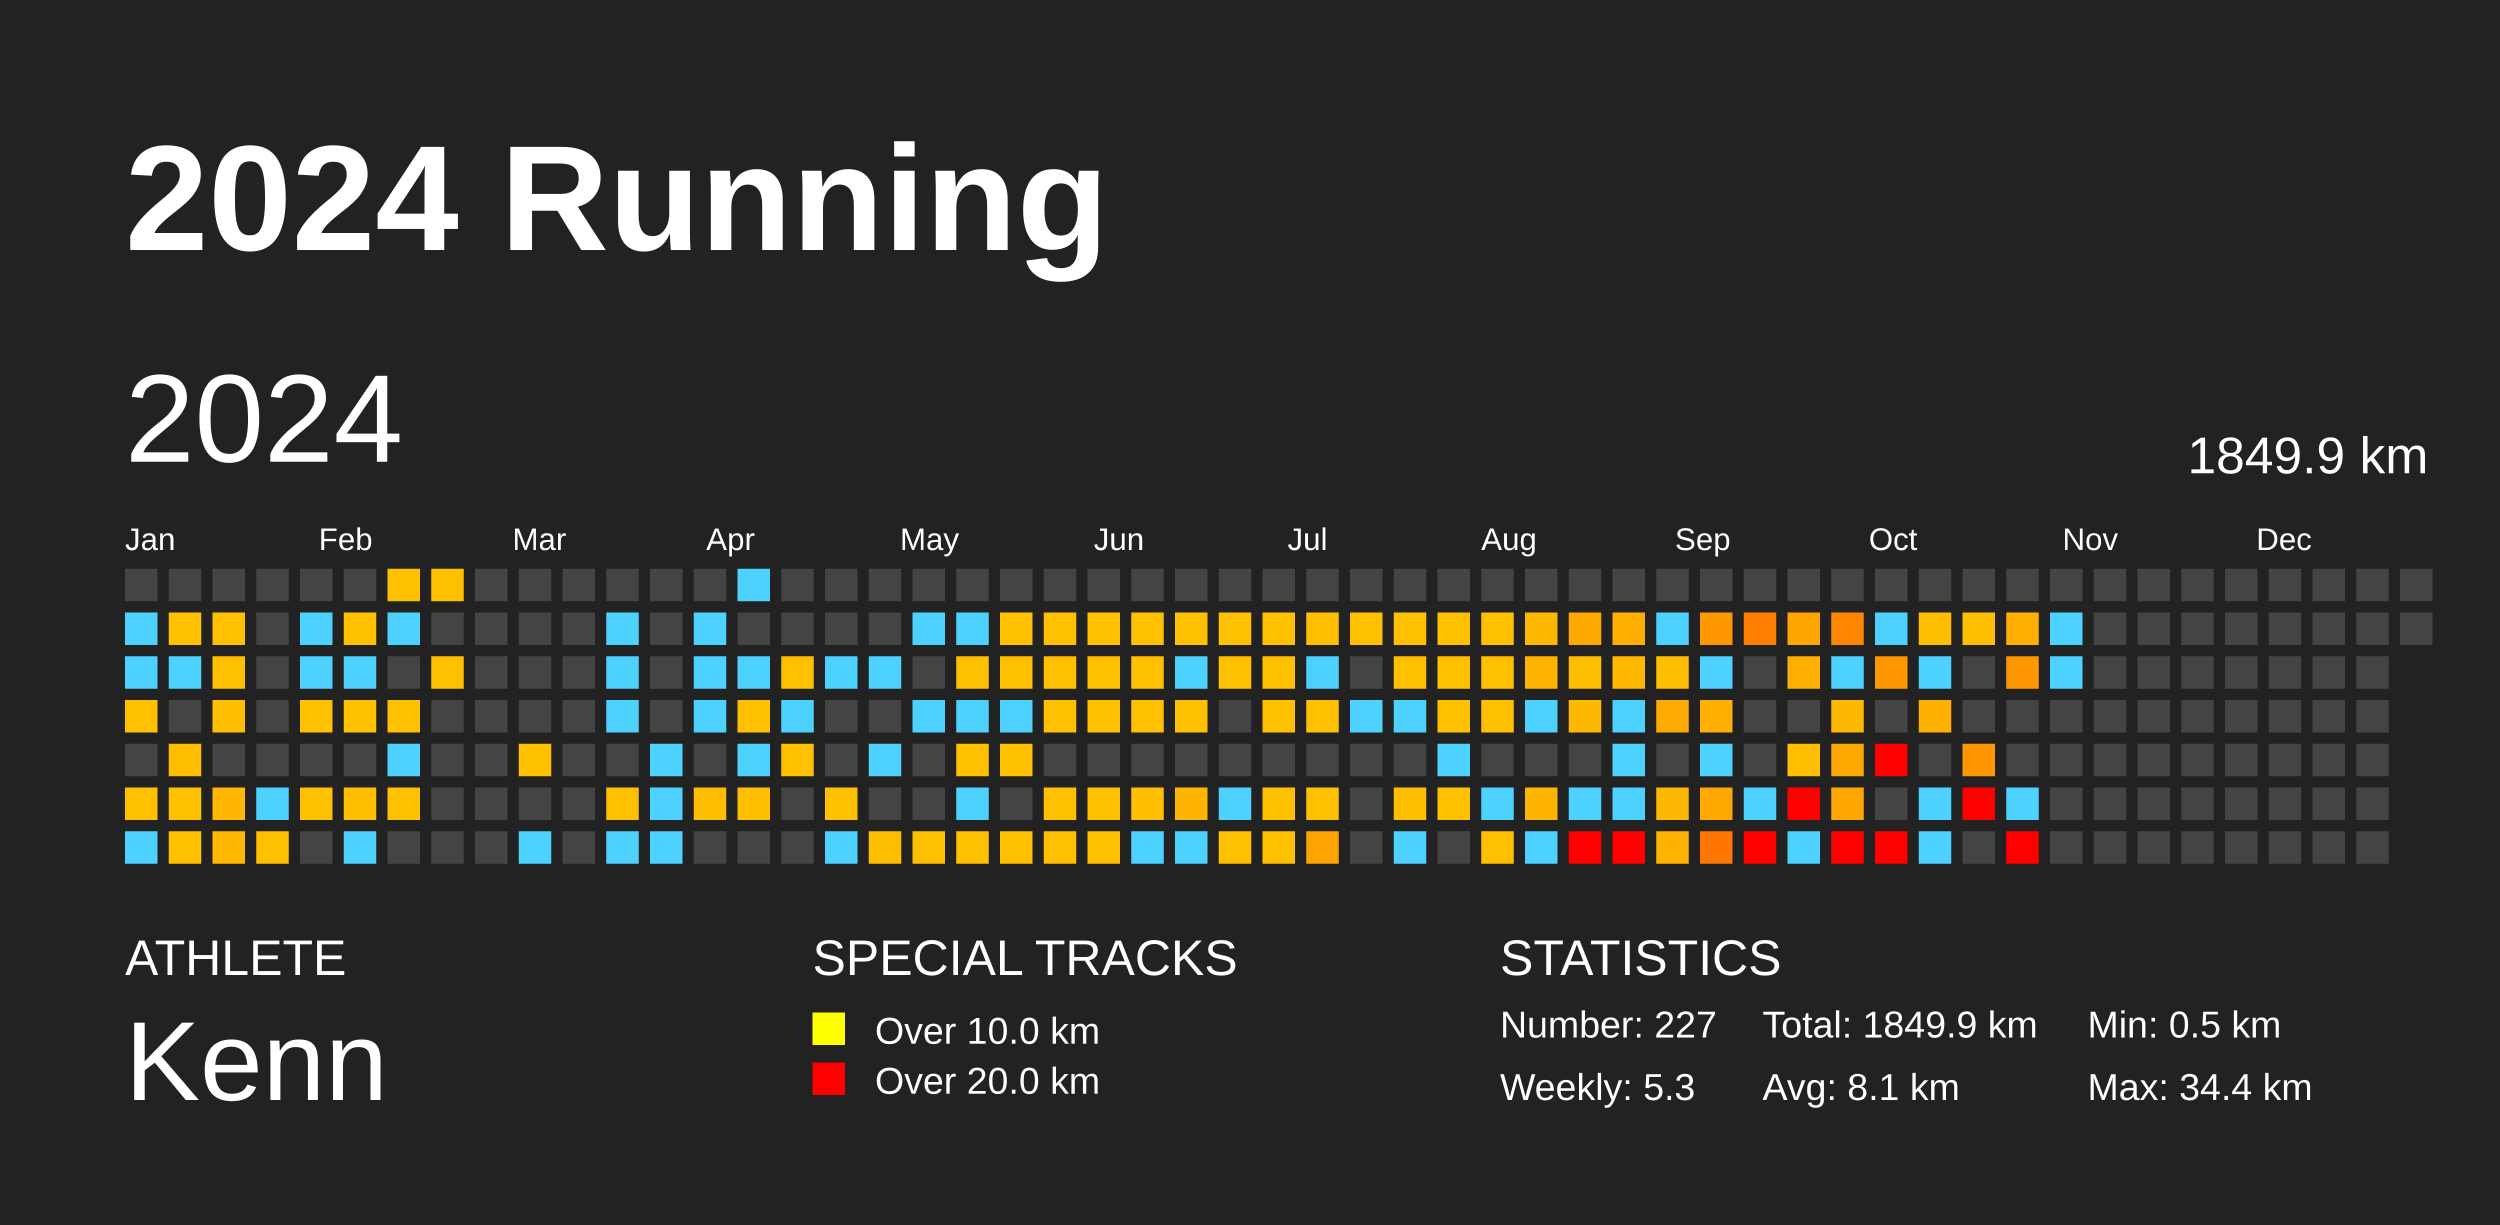
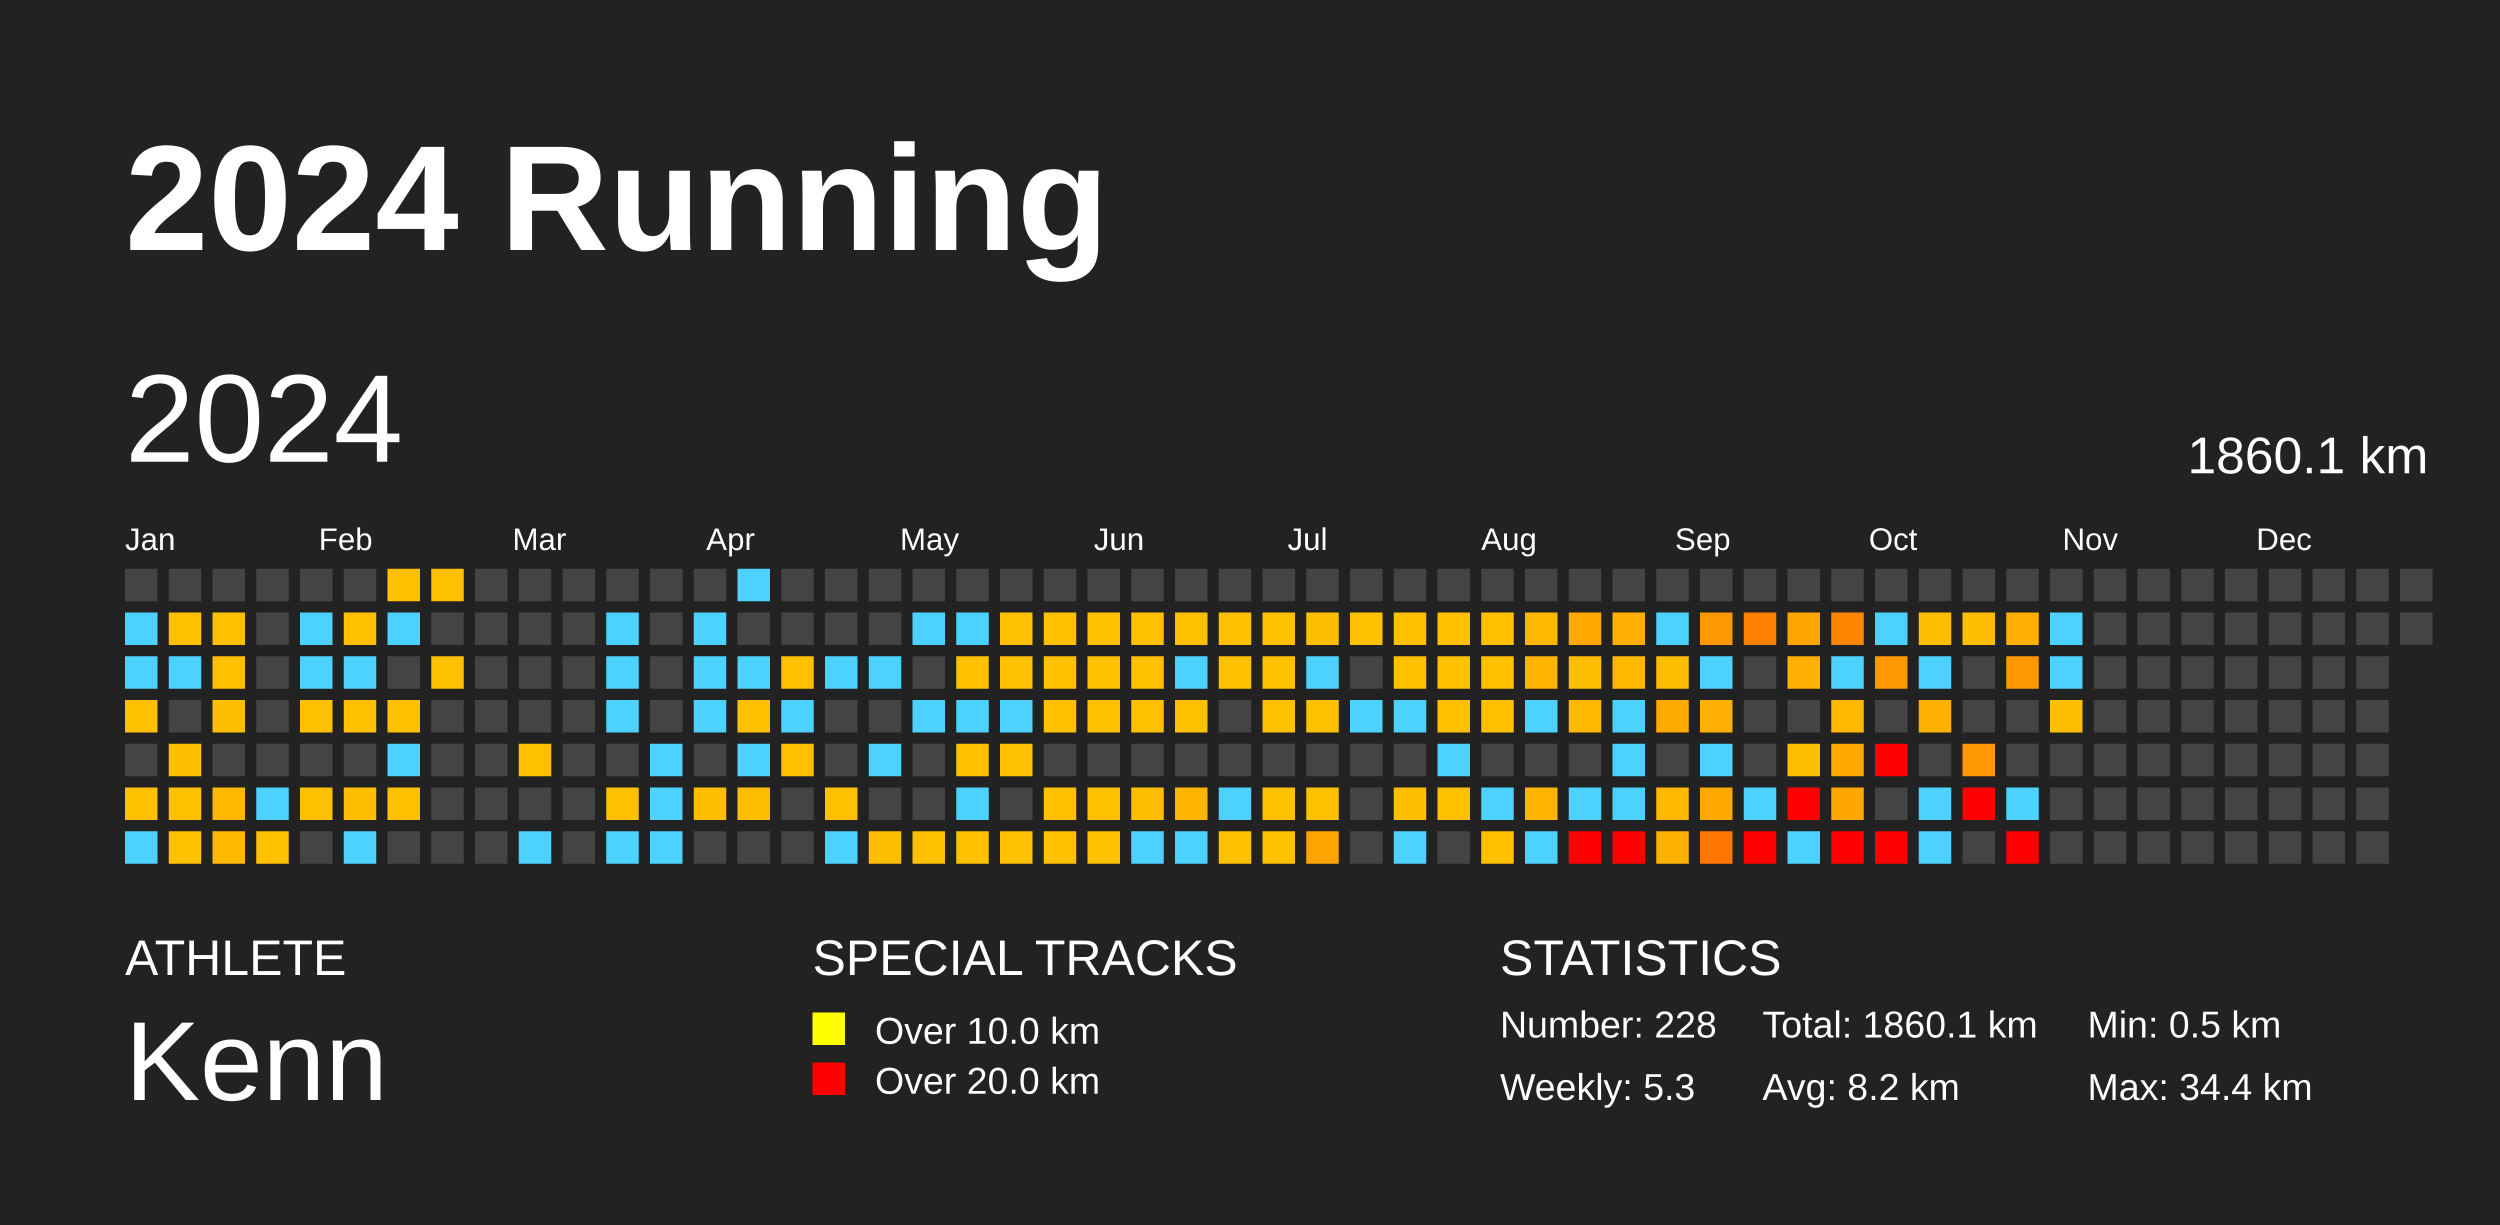
<svg xmlns="http://www.w3.org/2000/svg" baseProfile="full" height="98mm" version="1.1" viewBox="0,0,200,98" width="200mm">
  <defs />
  <rect fill="#222222" height="98" width="200" x="0" y="0" />
  <text fill="#FFFFFF" style="font-size:12px; font-family:Arial; font-weight:bold;" x="10" y="20">2024 Running</text>
  <text fill="#FFFFFF" style="font-size:4px; font-family:Arial" x="10" y="78">ATHLETE</text>
  <text fill="#FFFFFF" style="font-size:9px; font-family:Arial" x="10" y="88">Kenn</text>
  <text fill="#FFFFFF" style="font-size:4px; font-family:Arial" x="65" y="78">SPECIAL TRACKS</text>
  <rect fill="yellow" height="2.6" width="2.6" x="65" y="81" />
  <text fill="#FFFFFF" style="font-size:3px; font-family:Arial" x="70" y="83.5">Over 10.0 km</text>
  <rect fill="red" height="2.6" width="2.6" x="65" y="85" />
  <text fill="#FFFFFF" style="font-size:3px; font-family:Arial" x="70" y="87.5">Over 20.0 km</text>
  <text fill="#FFFFFF" style="font-size:4px; font-family:Arial" x="120" y="78">STATISTICS</text>
-   <text fill="#FFFFFF" style="font-size:3px; font-family:Arial" x="120" y="83">Number: 227</text>
+   <text fill="#FFFFFF" style="font-size:3px; font-family:Arial" x="120" y="83">Number: 228</text>
  <text fill="#FFFFFF" style="font-size:3px; font-family:Arial" x="120" y="88">Weekly: 5.3</text>
-   <text fill="#FFFFFF" style="font-size:3px; font-family:Arial" x="141" y="83">Total: 1849.9 km</text>
-   <text fill="#FFFFFF" style="font-size:3px; font-family:Arial" x="141" y="88">Avg: 8.1 km</text>
+   <text fill="#FFFFFF" style="font-size:3px; font-family:Arial" x="141" y="83">Total: 1860.1 km</text>
+   <text fill="#FFFFFF" style="font-size:3px; font-family:Arial" x="141" y="88">Avg: 8.2 km</text>
  <text fill="#FFFFFF" style="font-size:3px; font-family:Arial" x="167" y="83">Min: 0.5 km</text>
  <text fill="#FFFFFF" style="font-size:3px; font-family:Arial" x="167" y="88">Max: 34.4 km</text>
  <text dominant-baseline="hanging" fill="#FFFFFF" style="font-size:10.0px; font-family:Arial;" x="10" y="30">2024</text>
-   <text dominant-baseline="hanging" fill="#FFFFFF" style="font-size:4.125px; font-family:Arial;" x="175" y="35">1849.9 km</text>
+   <text dominant-baseline="hanging" fill="#FFFFFF" style="font-size:4.125px; font-family:Arial;" x="175" y="35">1860.1 km</text>
  <text fill="#FFFFFF" style="font-size:2.5px; font-family:Arial" x="10.0" y="44">Jan</text>
  <text fill="#FFFFFF" style="font-size:2.5px; font-family:Arial" x="25.5" y="44">Feb</text>
  <text fill="#FFFFFF" style="font-size:2.5px; font-family:Arial" x="41.0" y="44">Mar</text>
  <text fill="#FFFFFF" style="font-size:2.5px; font-family:Arial" x="56.5" y="44">Apr</text>
  <text fill="#FFFFFF" style="font-size:2.5px; font-family:Arial" x="72.0" y="44">May</text>
  <text fill="#FFFFFF" style="font-size:2.5px; font-family:Arial" x="87.5" y="44">Jun</text>
  <text fill="#FFFFFF" style="font-size:2.5px; font-family:Arial" x="103.0" y="44">Jul</text>
  <text fill="#FFFFFF" style="font-size:2.5px; font-family:Arial" x="118.5" y="44">Aug</text>
  <text fill="#FFFFFF" style="font-size:2.5px; font-family:Arial" x="134.0" y="44">Sep</text>
  <text fill="#FFFFFF" style="font-size:2.5px; font-family:Arial" x="149.5" y="44">Oct</text>
  <text fill="#FFFFFF" style="font-size:2.5px; font-family:Arial" x="165.0" y="44">Nov</text>
  <text fill="#FFFFFF" style="font-size:2.5px; font-family:Arial" x="180.5" y="44">Dec</text>
  <rect fill="#444444" height="2.6" width="2.6" x="10.0" y="45.5" />
  <rect fill="#4dd2ff" height="2.6" width="2.6" x="10.0" y="49.0" />
  <rect fill="#4dd2ff" height="2.6" width="2.6" x="10.0" y="52.5" />
  <rect fill="#ffc000" height="2.6" width="2.6" x="10.0" y="56.0" />
  <rect fill="#444444" height="2.6" width="2.6" x="10.0" y="59.5" />
  <rect fill="#ffc000" height="2.6" width="2.6" x="10.0" y="63.0" />
  <rect fill="#4dd2ff" height="2.6" width="2.6" x="10.0" y="66.5" />
  <rect fill="#444444" height="2.6" width="2.6" x="13.5" y="45.5" />
  <rect fill="#ffc000" height="2.6" width="2.6" x="13.5" y="49.0" />
  <rect fill="#4dd2ff" height="2.6" width="2.6" x="13.5" y="52.5" />
  <rect fill="#444444" height="2.6" width="2.6" x="13.5" y="56.0" />
  <rect fill="#ffbf00" height="2.6" width="2.6" x="13.5" y="59.5" />
  <rect fill="#ffc000" height="2.6" width="2.6" x="13.5" y="63.0" />
  <rect fill="#ffc000" height="2.6" width="2.6" x="13.5" y="66.5" />
  <rect fill="#444444" height="2.6" width="2.6" x="17.0" y="45.5" />
  <rect fill="#ffc000" height="2.6" width="2.6" x="17.0" y="49.0" />
  <rect fill="#ffc000" height="2.6" width="2.6" x="17.0" y="52.5" />
  <rect fill="#ffbf00" height="2.6" width="2.6" x="17.0" y="56.0" />
  <rect fill="#444444" height="2.6" width="2.6" x="17.0" y="59.5" />
  <rect fill="#ffb700" height="2.6" width="2.6" x="17.0" y="63.0" />
  <rect fill="#ffb800" height="2.6" width="2.6" x="17.0" y="66.5" />
  <rect fill="#444444" height="2.6" width="2.6" x="20.5" y="45.5" />
  <rect fill="#444444" height="2.6" width="2.6" x="20.5" y="49.0" />
  <rect fill="#444444" height="2.6" width="2.6" x="20.5" y="52.5" />
  <rect fill="#444444" height="2.6" width="2.6" x="20.5" y="56.0" />
  <rect fill="#444444" height="2.6" width="2.6" x="20.5" y="59.5" />
  <rect fill="#4dd2ff" height="2.6" width="2.6" x="20.5" y="63.0" />
  <rect fill="#ffc000" height="2.6" width="2.6" x="20.5" y="66.5" />
  <rect fill="#444444" height="2.6" width="2.6" x="24.0" y="45.5" />
  <rect fill="#4dd2ff" height="2.6" width="2.6" x="24.0" y="49.0" />
  <rect fill="#4dd2ff" height="2.6" width="2.6" x="24.0" y="52.5" />
  <rect fill="#ffc000" height="2.6" width="2.6" x="24.0" y="56.0" />
  <rect fill="#444444" height="2.6" width="2.6" x="24.0" y="59.5" />
  <rect fill="#ffc000" height="2.6" width="2.6" x="24.0" y="63.0" />
  <rect fill="#444444" height="2.6" width="2.6" x="24.0" y="66.5" />
  <rect fill="#444444" height="2.6" width="2.6" x="27.5" y="45.5" />
  <rect fill="#ffc000" height="2.6" width="2.6" x="27.5" y="49.0" />
  <rect fill="#4dd2ff" height="2.6" width="2.6" x="27.5" y="52.5" />
  <rect fill="#ffc000" height="2.6" width="2.6" x="27.5" y="56.0" />
  <rect fill="#444444" height="2.6" width="2.6" x="27.5" y="59.5" />
  <rect fill="#ffbf00" height="2.6" width="2.6" x="27.5" y="63.0" />
  <rect fill="#4dd2ff" height="2.6" width="2.6" x="27.5" y="66.5" />
  <rect fill="#ffc000" height="2.6" width="2.6" x="31.0" y="45.5" />
  <rect fill="#4dd2ff" height="2.6" width="2.6" x="31.0" y="49.0" />
  <rect fill="#444444" height="2.6" width="2.6" x="31.0" y="52.5" />
  <rect fill="#ffc000" height="2.6" width="2.6" x="31.0" y="56.0" />
  <rect fill="#4dd2ff" height="2.6" width="2.6" x="31.0" y="59.5" />
  <rect fill="#ffc000" height="2.6" width="2.6" x="31.0" y="63.0" />
  <rect fill="#444444" height="2.6" width="2.6" x="31.0" y="66.5" />
  <rect fill="#ffc000" height="2.6" width="2.6" x="34.5" y="45.5" />
  <rect fill="#444444" height="2.6" width="2.6" x="34.5" y="49.0" />
  <rect fill="#ffc000" height="2.6" width="2.6" x="34.5" y="52.5" />
  <rect fill="#444444" height="2.6" width="2.6" x="34.5" y="56.0" />
  <rect fill="#444444" height="2.6" width="2.6" x="34.5" y="59.5" />
  <rect fill="#444444" height="2.6" width="2.6" x="34.5" y="63.0" />
  <rect fill="#444444" height="2.6" width="2.6" x="34.5" y="66.5" />
  <rect fill="#444444" height="2.6" width="2.6" x="38.0" y="45.5" />
  <rect fill="#444444" height="2.6" width="2.6" x="38.0" y="49.0" />
  <rect fill="#444444" height="2.6" width="2.6" x="38.0" y="52.5" />
  <rect fill="#444444" height="2.6" width="2.6" x="38.0" y="56.0" />
  <rect fill="#444444" height="2.6" width="2.6" x="38.0" y="59.5" />
  <rect fill="#444444" height="2.6" width="2.6" x="38.0" y="63.0" />
  <rect fill="#444444" height="2.6" width="2.6" x="38.0" y="66.5" />
  <rect fill="#444444" height="2.6" width="2.6" x="41.5" y="45.5" />
  <rect fill="#444444" height="2.6" width="2.6" x="41.5" y="49.0" />
  <rect fill="#444444" height="2.6" width="2.6" x="41.5" y="52.5" />
  <rect fill="#444444" height="2.6" width="2.6" x="41.5" y="56.0" />
  <rect fill="#ffc000" height="2.6" width="2.6" x="41.5" y="59.5" />
  <rect fill="#444444" height="2.6" width="2.6" x="41.5" y="63.0" />
  <rect fill="#4dd2ff" height="2.6" width="2.6" x="41.5" y="66.5" />
  <rect fill="#444444" height="2.6" width="2.6" x="45.0" y="45.5" />
  <rect fill="#444444" height="2.6" width="2.6" x="45.0" y="49.0" />
  <rect fill="#444444" height="2.6" width="2.6" x="45.0" y="52.5" />
  <rect fill="#444444" height="2.6" width="2.6" x="45.0" y="56.0" />
  <rect fill="#444444" height="2.6" width="2.6" x="45.0" y="59.5" />
  <rect fill="#444444" height="2.6" width="2.6" x="45.0" y="63.0" />
  <rect fill="#444444" height="2.6" width="2.6" x="45.0" y="66.5" />
  <rect fill="#444444" height="2.6" width="2.6" x="48.5" y="45.5" />
  <rect fill="#4dd2ff" height="2.6" width="2.6" x="48.5" y="49.0" />
  <rect fill="#4dd2ff" height="2.6" width="2.6" x="48.5" y="52.5" />
  <rect fill="#4dd2ff" height="2.6" width="2.6" x="48.5" y="56.0" />
  <rect fill="#444444" height="2.6" width="2.6" x="48.5" y="59.5" />
  <rect fill="#ffc000" height="2.6" width="2.6" x="48.5" y="63.0" />
  <rect fill="#4dd2ff" height="2.6" width="2.6" x="48.5" y="66.5" />
  <rect fill="#444444" height="2.6" width="2.6" x="52.0" y="45.5" />
  <rect fill="#444444" height="2.6" width="2.6" x="52.0" y="49.0" />
  <rect fill="#444444" height="2.6" width="2.6" x="52.0" y="52.5" />
  <rect fill="#444444" height="2.6" width="2.6" x="52.0" y="56.0" />
  <rect fill="#4dd2ff" height="2.6" width="2.6" x="52.0" y="59.5" />
  <rect fill="#4dd2ff" height="2.6" width="2.6" x="52.0" y="63.0" />
  <rect fill="#4dd2ff" height="2.6" width="2.6" x="52.0" y="66.5" />
  <rect fill="#444444" height="2.6" width="2.6" x="55.5" y="45.5" />
  <rect fill="#4dd2ff" height="2.6" width="2.6" x="55.5" y="49.0" />
  <rect fill="#4dd2ff" height="2.6" width="2.6" x="55.5" y="52.5" />
  <rect fill="#4dd2ff" height="2.6" width="2.6" x="55.5" y="56.0" />
  <rect fill="#444444" height="2.6" width="2.6" x="55.5" y="59.5" />
  <rect fill="#ffbd00" height="2.6" width="2.6" x="55.5" y="63.0" />
  <rect fill="#444444" height="2.6" width="2.6" x="55.5" y="66.5" />
  <rect fill="#4dd2ff" height="2.6" width="2.6" x="59.0" y="45.5" />
  <rect fill="#444444" height="2.6" width="2.6" x="59.0" y="49.0" />
  <rect fill="#4dd2ff" height="2.6" width="2.6" x="59.0" y="52.5" />
  <rect fill="#ffc000" height="2.6" width="2.6" x="59.0" y="56.0" />
  <rect fill="#4dd2ff" height="2.6" width="2.6" x="59.0" y="59.5" />
  <rect fill="#ffbe00" height="2.6" width="2.6" x="59.0" y="63.0" />
  <rect fill="#444444" height="2.6" width="2.6" x="59.0" y="66.5" />
  <rect fill="#444444" height="2.6" width="2.6" x="62.5" y="45.5" />
  <rect fill="#444444" height="2.6" width="2.6" x="62.5" y="49.0" />
  <rect fill="#ffc000" height="2.6" width="2.6" x="62.5" y="52.5" />
  <rect fill="#4dd2ff" height="2.6" width="2.6" x="62.5" y="56.0" />
  <rect fill="#ffc000" height="2.6" width="2.6" x="62.5" y="59.5" />
  <rect fill="#444444" height="2.6" width="2.6" x="62.5" y="63.0" />
  <rect fill="#444444" height="2.6" width="2.6" x="62.5" y="66.5" />
  <rect fill="#444444" height="2.6" width="2.6" x="66.0" y="45.5" />
  <rect fill="#444444" height="2.6" width="2.6" x="66.0" y="49.0" />
  <rect fill="#4dd2ff" height="2.6" width="2.6" x="66.0" y="52.5" />
  <rect fill="#444444" height="2.6" width="2.6" x="66.0" y="56.0" />
  <rect fill="#444444" height="2.6" width="2.6" x="66.0" y="59.5" />
  <rect fill="#ffc000" height="2.6" width="2.6" x="66.0" y="63.0" />
  <rect fill="#4dd2ff" height="2.6" width="2.6" x="66.0" y="66.5" />
  <rect fill="#444444" height="2.6" width="2.6" x="69.5" y="45.5" />
  <rect fill="#444444" height="2.6" width="2.6" x="69.5" y="49.0" />
  <rect fill="#4dd2ff" height="2.6" width="2.6" x="69.5" y="52.5" />
  <rect fill="#444444" height="2.6" width="2.6" x="69.5" y="56.0" />
  <rect fill="#4dd2ff" height="2.6" width="2.6" x="69.5" y="59.5" />
  <rect fill="#444444" height="2.6" width="2.6" x="69.5" y="63.0" />
  <rect fill="#ffbf00" height="2.6" width="2.6" x="69.5" y="66.5" />
  <rect fill="#444444" height="2.6" width="2.6" x="73.0" y="45.5" />
  <rect fill="#4dd2ff" height="2.6" width="2.6" x="73.0" y="49.0" />
  <rect fill="#444444" height="2.6" width="2.6" x="73.0" y="52.5" />
  <rect fill="#4dd2ff" height="2.6" width="2.6" x="73.0" y="56.0" />
  <rect fill="#444444" height="2.6" width="2.6" x="73.0" y="59.5" />
  <rect fill="#444444" height="2.6" width="2.6" x="73.0" y="63.0" />
  <rect fill="#ffc000" height="2.6" width="2.6" x="73.0" y="66.5" />
  <rect fill="#444444" height="2.6" width="2.6" x="76.5" y="45.5" />
  <rect fill="#4dd2ff" height="2.6" width="2.6" x="76.5" y="49.0" />
  <rect fill="#ffc000" height="2.6" width="2.6" x="76.5" y="52.5" />
  <rect fill="#4dd2ff" height="2.6" width="2.6" x="76.5" y="56.0" />
  <rect fill="#ffc000" height="2.6" width="2.6" x="76.5" y="59.5" />
  <rect fill="#4dd2ff" height="2.6" width="2.6" x="76.5" y="63.0" />
  <rect fill="#ffc000" height="2.6" width="2.6" x="76.5" y="66.5" />
  <rect fill="#444444" height="2.6" width="2.6" x="80.0" y="45.5" />
  <rect fill="#ffc000" height="2.6" width="2.6" x="80.0" y="49.0" />
  <rect fill="#ffc000" height="2.6" width="2.6" x="80.0" y="52.5" />
  <rect fill="#4dd2ff" height="2.6" width="2.6" x="80.0" y="56.0" />
  <rect fill="#ffc000" height="2.6" width="2.6" x="80.0" y="59.5" />
  <rect fill="#444444" height="2.6" width="2.6" x="80.0" y="63.0" />
  <rect fill="#ffc000" height="2.6" width="2.6" x="80.0" y="66.5" />
  <rect fill="#444444" height="2.6" width="2.6" x="83.5" y="45.5" />
  <rect fill="#ffc000" height="2.6" width="2.6" x="83.5" y="49.0" />
  <rect fill="#ffc000" height="2.6" width="2.6" x="83.5" y="52.5" />
  <rect fill="#ffc000" height="2.6" width="2.6" x="83.5" y="56.0" />
  <rect fill="#444444" height="2.6" width="2.6" x="83.5" y="59.5" />
  <rect fill="#ffc000" height="2.6" width="2.6" x="83.5" y="63.0" />
  <rect fill="#ffc000" height="2.6" width="2.6" x="83.5" y="66.5" />
  <rect fill="#444444" height="2.6" width="2.6" x="87.0" y="45.5" />
  <rect fill="#ffc000" height="2.6" width="2.6" x="87.0" y="49.0" />
  <rect fill="#ffc000" height="2.6" width="2.6" x="87.0" y="52.5" />
  <rect fill="#ffc000" height="2.6" width="2.6" x="87.0" y="56.0" />
  <rect fill="#444444" height="2.6" width="2.6" x="87.0" y="59.5" />
  <rect fill="#ffc000" height="2.6" width="2.6" x="87.0" y="63.0" />
  <rect fill="#ffc000" height="2.6" width="2.6" x="87.0" y="66.5" />
  <rect fill="#444444" height="2.6" width="2.6" x="90.5" y="45.5" />
  <rect fill="#ffc000" height="2.6" width="2.6" x="90.5" y="49.0" />
  <rect fill="#ffc000" height="2.6" width="2.6" x="90.5" y="52.5" />
  <rect fill="#ffc000" height="2.6" width="2.6" x="90.5" y="56.0" />
  <rect fill="#444444" height="2.6" width="2.6" x="90.5" y="59.5" />
  <rect fill="#ffbf00" height="2.6" width="2.6" x="90.5" y="63.0" />
  <rect fill="#4dd2ff" height="2.6" width="2.6" x="90.5" y="66.5" />
  <rect fill="#444444" height="2.6" width="2.6" x="94.0" y="45.5" />
  <rect fill="#ffc000" height="2.6" width="2.6" x="94.0" y="49.0" />
  <rect fill="#4dd2ff" height="2.6" width="2.6" x="94.0" y="52.5" />
  <rect fill="#ffc000" height="2.6" width="2.6" x="94.0" y="56.0" />
  <rect fill="#444444" height="2.6" width="2.6" x="94.0" y="59.5" />
  <rect fill="#ffb500" height="2.6" width="2.6" x="94.0" y="63.0" />
  <rect fill="#4dd2ff" height="2.6" width="2.6" x="94.0" y="66.5" />
  <rect fill="#444444" height="2.6" width="2.6" x="97.5" y="45.5" />
  <rect fill="#ffc000" height="2.6" width="2.6" x="97.5" y="49.0" />
  <rect fill="#ffc000" height="2.6" width="2.6" x="97.5" y="52.5" />
  <rect fill="#444444" height="2.6" width="2.6" x="97.5" y="56.0" />
  <rect fill="#444444" height="2.6" width="2.6" x="97.5" y="59.5" />
  <rect fill="#4dd2ff" height="2.6" width="2.6" x="97.5" y="63.0" />
  <rect fill="#ffc000" height="2.6" width="2.6" x="97.5" y="66.5" />
  <rect fill="#444444" height="2.6" width="2.6" x="101.0" y="45.5" />
  <rect fill="#ffc000" height="2.6" width="2.6" x="101.0" y="49.0" />
  <rect fill="#ffc000" height="2.6" width="2.6" x="101.0" y="52.5" />
  <rect fill="#ffc000" height="2.6" width="2.6" x="101.0" y="56.0" />
  <rect fill="#444444" height="2.6" width="2.6" x="101.0" y="59.5" />
  <rect fill="#ffc000" height="2.6" width="2.6" x="101.0" y="63.0" />
  <rect fill="#ffc000" height="2.6" width="2.6" x="101.0" y="66.5" />
  <rect fill="#444444" height="2.6" width="2.6" x="104.5" y="45.5" />
  <rect fill="#ffbf00" height="2.6" width="2.6" x="104.5" y="49.0" />
  <rect fill="#4dd2ff" height="2.6" width="2.6" x="104.5" y="52.5" />
  <rect fill="#ffc000" height="2.6" width="2.6" x="104.5" y="56.0" />
  <rect fill="#444444" height="2.6" width="2.6" x="104.5" y="59.5" />
  <rect fill="#ffc000" height="2.6" width="2.6" x="104.5" y="63.0" />
  <rect fill="#ffa300" height="2.6" width="2.6" x="104.5" y="66.5" />
  <rect fill="#444444" height="2.6" width="2.6" x="108.0" y="45.5" />
  <rect fill="#ffc000" height="2.6" width="2.6" x="108.0" y="49.0" />
  <rect fill="#444444" height="2.6" width="2.6" x="108.0" y="52.5" />
  <rect fill="#4dd2ff" height="2.6" width="2.6" x="108.0" y="56.0" />
  <rect fill="#444444" height="2.6" width="2.6" x="108.0" y="59.5" />
  <rect fill="#444444" height="2.6" width="2.6" x="108.0" y="63.0" />
  <rect fill="#444444" height="2.6" width="2.6" x="108.0" y="66.5" />
  <rect fill="#444444" height="2.6" width="2.6" x="111.5" y="45.5" />
  <rect fill="#ffc000" height="2.6" width="2.6" x="111.5" y="49.0" />
  <rect fill="#ffc000" height="2.6" width="2.6" x="111.5" y="52.5" />
  <rect fill="#4dd2ff" height="2.6" width="2.6" x="111.5" y="56.0" />
  <rect fill="#444444" height="2.6" width="2.6" x="111.5" y="59.5" />
  <rect fill="#ffbf00" height="2.6" width="2.6" x="111.5" y="63.0" />
  <rect fill="#4dd2ff" height="2.6" width="2.6" x="111.5" y="66.5" />
  <rect fill="#444444" height="2.6" width="2.6" x="115.0" y="45.5" />
  <rect fill="#ffc000" height="2.6" width="2.6" x="115.0" y="49.0" />
  <rect fill="#ffc000" height="2.6" width="2.6" x="115.0" y="52.5" />
  <rect fill="#ffc000" height="2.6" width="2.6" x="115.0" y="56.0" />
  <rect fill="#4dd2ff" height="2.6" width="2.6" x="115.0" y="59.5" />
  <rect fill="#ffc000" height="2.6" width="2.6" x="115.0" y="63.0" />
  <rect fill="#444444" height="2.6" width="2.6" x="115.0" y="66.5" />
  <rect fill="#444444" height="2.6" width="2.6" x="118.5" y="45.5" />
  <rect fill="#ffc000" height="2.6" width="2.6" x="118.5" y="49.0" />
  <rect fill="#ffc000" height="2.6" width="2.6" x="118.5" y="52.5" />
  <rect fill="#ffc000" height="2.6" width="2.6" x="118.5" y="56.0" />
  <rect fill="#444444" height="2.6" width="2.6" x="118.5" y="59.5" />
  <rect fill="#4dd2ff" height="2.6" width="2.6" x="118.5" y="63.0" />
  <rect fill="#ffc000" height="2.6" width="2.6" x="118.5" y="66.5" />
  <rect fill="#444444" height="2.6" width="2.6" x="122.0" y="45.5" />
  <rect fill="#ffb800" height="2.6" width="2.6" x="122.0" y="49.0" />
  <rect fill="#ffb400" height="2.6" width="2.6" x="122.0" y="52.5" />
  <rect fill="#4dd2ff" height="2.6" width="2.6" x="122.0" y="56.0" />
  <rect fill="#444444" height="2.6" width="2.6" x="122.0" y="59.5" />
  <rect fill="#ffb500" height="2.6" width="2.6" x="122.0" y="63.0" />
  <rect fill="#4dd2ff" height="2.6" width="2.6" x="122.0" y="66.5" />
  <rect fill="#444444" height="2.6" width="2.6" x="125.5" y="45.5" />
  <rect fill="#ffa800" height="2.6" width="2.6" x="125.5" y="49.0" />
  <rect fill="#ffbd00" height="2.6" width="2.6" x="125.5" y="52.5" />
  <rect fill="#ffb800" height="2.6" width="2.6" x="125.5" y="56.0" />
  <rect fill="#444444" height="2.6" width="2.6" x="125.5" y="59.5" />
  <rect fill="#4dd2ff" height="2.6" width="2.6" x="125.5" y="63.0" />
  <rect fill="red" height="2.6" width="2.6" x="125.5" y="66.5" />
  <rect fill="#444444" height="2.6" width="2.6" x="129.0" y="45.5" />
  <rect fill="#ffaf00" height="2.6" width="2.6" x="129.0" y="49.0" />
  <rect fill="#ffb800" height="2.6" width="2.6" x="129.0" y="52.5" />
  <rect fill="#4dd2ff" height="2.6" width="2.6" x="129.0" y="56.0" />
  <rect fill="#4dd2ff" height="2.6" width="2.6" x="129.0" y="59.5" />
  <rect fill="#4dd2ff" height="2.6" width="2.6" x="129.0" y="63.0" />
  <rect fill="red" height="2.6" width="2.6" x="129.0" y="66.5" />
  <rect fill="#444444" height="2.6" width="2.6" x="132.5" y="45.5" />
  <rect fill="#4dd2ff" height="2.6" width="2.6" x="132.5" y="49.0" />
  <rect fill="#ffbf00" height="2.6" width="2.6" x="132.5" y="52.5" />
  <rect fill="#ffaa00" height="2.6" width="2.6" x="132.5" y="56.0" />
  <rect fill="#444444" height="2.6" width="2.6" x="132.5" y="59.5" />
  <rect fill="#ffb800" height="2.6" width="2.6" x="132.5" y="63.0" />
  <rect fill="#ffb200" height="2.6" width="2.6" x="132.5" y="66.5" />
  <rect fill="#444444" height="2.6" width="2.6" x="136.0" y="45.5" />
  <rect fill="#ff9800" height="2.6" width="2.6" x="136.0" y="49.0" />
  <rect fill="#4dd2ff" height="2.6" width="2.6" x="136.0" y="52.5" />
  <rect fill="#ffb000" height="2.6" width="2.6" x="136.0" y="56.0" />
  <rect fill="#4dd2ff" height="2.6" width="2.6" x="136.0" y="59.5" />
  <rect fill="#ffa800" height="2.6" width="2.6" x="136.0" y="63.0" />
  <rect fill="#ff7600" height="2.6" width="2.6" x="136.0" y="66.5" />
  <rect fill="#444444" height="2.6" width="2.6" x="139.5" y="45.5" />
  <rect fill="#ff7f00" height="2.6" width="2.6" x="139.5" y="49.0" />
  <rect fill="#444444" height="2.6" width="2.6" x="139.5" y="52.5" />
  <rect fill="#444444" height="2.6" width="2.6" x="139.5" y="56.0" />
  <rect fill="#444444" height="2.6" width="2.6" x="139.5" y="59.5" />
  <rect fill="#4dd2ff" height="2.6" width="2.6" x="139.5" y="63.0" />
  <rect fill="red" height="2.6" width="2.6" x="139.5" y="66.5" />
  <rect fill="#444444" height="2.6" width="2.6" x="143.0" y="45.5" />
  <rect fill="#ffa500" height="2.6" width="2.6" x="143.0" y="49.0" />
  <rect fill="#ffb000" height="2.6" width="2.6" x="143.0" y="52.5" />
  <rect fill="#444444" height="2.6" width="2.6" x="143.0" y="56.0" />
  <rect fill="#ffbe00" height="2.6" width="2.6" x="143.0" y="59.5" />
  <rect fill="red" height="2.6" width="2.6" x="143.0" y="63.0" />
  <rect fill="#4dd2ff" height="2.6" width="2.6" x="143.0" y="66.5" />
  <rect fill="#444444" height="2.6" width="2.6" x="146.5" y="45.5" />
  <rect fill="#ff8600" height="2.6" width="2.6" x="146.5" y="49.0" />
  <rect fill="#4dd2ff" height="2.6" width="2.6" x="146.5" y="52.5" />
  <rect fill="#ffb800" height="2.6" width="2.6" x="146.5" y="56.0" />
  <rect fill="#ffa800" height="2.6" width="2.6" x="146.5" y="59.5" />
  <rect fill="#ffa700" height="2.6" width="2.6" x="146.5" y="63.0" />
  <rect fill="red" height="2.6" width="2.6" x="146.5" y="66.5" />
  <rect fill="#444444" height="2.6" width="2.6" x="150.0" y="45.5" />
  <rect fill="#4dd2ff" height="2.6" width="2.6" x="150.0" y="49.0" />
  <rect fill="#ff9700" height="2.6" width="2.6" x="150.0" y="52.5" />
  <rect fill="#444444" height="2.6" width="2.6" x="150.0" y="56.0" />
  <rect fill="red" height="2.6" width="2.6" x="150.0" y="59.5" />
  <rect fill="#444444" height="2.6" width="2.6" x="150.0" y="63.0" />
  <rect fill="red" height="2.6" width="2.6" x="150.0" y="66.5" />
  <rect fill="#444444" height="2.6" width="2.6" x="153.5" y="45.5" />
  <rect fill="#ffbf00" height="2.6" width="2.6" x="153.5" y="49.0" />
  <rect fill="#4dd2ff" height="2.6" width="2.6" x="153.5" y="52.5" />
  <rect fill="#ffb100" height="2.6" width="2.6" x="153.5" y="56.0" />
  <rect fill="#444444" height="2.6" width="2.6" x="153.5" y="59.5" />
  <rect fill="#4dd2ff" height="2.6" width="2.6" x="153.5" y="63.0" />
  <rect fill="#4dd2ff" height="2.6" width="2.6" x="153.5" y="66.5" />
  <rect fill="#444444" height="2.6" width="2.6" x="157.0" y="45.5" />
  <rect fill="#ffbf00" height="2.6" width="2.6" x="157.0" y="49.0" />
  <rect fill="#444444" height="2.6" width="2.6" x="157.0" y="52.5" />
  <rect fill="#444444" height="2.6" width="2.6" x="157.0" y="56.0" />
  <rect fill="#ff9700" height="2.6" width="2.6" x="157.0" y="59.5" />
  <rect fill="red" height="2.6" width="2.6" x="157.0" y="63.0" />
  <rect fill="#444444" height="2.6" width="2.6" x="157.0" y="66.5" />
  <rect fill="#444444" height="2.6" width="2.6" x="160.5" y="45.5" />
  <rect fill="#ffaf00" height="2.6" width="2.6" x="160.5" y="49.0" />
  <rect fill="#ff9800" height="2.6" width="2.6" x="160.5" y="52.5" />
  <rect fill="#444444" height="2.6" width="2.6" x="160.5" y="56.0" />
  <rect fill="#444444" height="2.6" width="2.6" x="160.5" y="59.5" />
  <rect fill="#4dd2ff" height="2.6" width="2.6" x="160.5" y="63.0" />
  <rect fill="red" height="2.6" width="2.6" x="160.5" y="66.5" />
  <rect fill="#444444" height="2.6" width="2.6" x="164.0" y="45.5" />
  <rect fill="#4dd2ff" height="2.6" width="2.6" x="164.0" y="49.0" />
  <rect fill="#4dd2ff" height="2.6" width="2.6" x="164.0" y="52.5" />
-   <rect fill="#444444" height="2.6" width="2.6" x="164.0" y="56.0" />
+   <rect fill="#ffbe00" height="2.6" width="2.6" x="164.0" y="56.0" />
  <rect fill="#444444" height="2.6" width="2.6" x="164.0" y="59.5" />
  <rect fill="#444444" height="2.6" width="2.6" x="164.0" y="63.0" />
  <rect fill="#444444" height="2.6" width="2.6" x="164.0" y="66.5" />
  <rect fill="#444444" height="2.6" width="2.6" x="167.5" y="45.5" />
  <rect fill="#444444" height="2.6" width="2.6" x="167.5" y="49.0" />
  <rect fill="#444444" height="2.6" width="2.6" x="167.5" y="52.5" />
  <rect fill="#444444" height="2.6" width="2.6" x="167.5" y="56.0" />
  <rect fill="#444444" height="2.6" width="2.6" x="167.5" y="59.5" />
  <rect fill="#444444" height="2.6" width="2.6" x="167.5" y="63.0" />
  <rect fill="#444444" height="2.6" width="2.6" x="167.5" y="66.5" />
  <rect fill="#444444" height="2.6" width="2.6" x="171.0" y="45.5" />
  <rect fill="#444444" height="2.6" width="2.6" x="171.0" y="49.0" />
  <rect fill="#444444" height="2.6" width="2.6" x="171.0" y="52.5" />
  <rect fill="#444444" height="2.6" width="2.6" x="171.0" y="56.0" />
  <rect fill="#444444" height="2.6" width="2.6" x="171.0" y="59.5" />
  <rect fill="#444444" height="2.6" width="2.6" x="171.0" y="63.0" />
  <rect fill="#444444" height="2.6" width="2.6" x="171.0" y="66.5" />
  <rect fill="#444444" height="2.6" width="2.6" x="174.5" y="45.5" />
  <rect fill="#444444" height="2.6" width="2.6" x="174.5" y="49.0" />
  <rect fill="#444444" height="2.6" width="2.6" x="174.5" y="52.5" />
  <rect fill="#444444" height="2.6" width="2.6" x="174.5" y="56.0" />
  <rect fill="#444444" height="2.6" width="2.6" x="174.5" y="59.5" />
  <rect fill="#444444" height="2.6" width="2.6" x="174.5" y="63.0" />
  <rect fill="#444444" height="2.6" width="2.6" x="174.5" y="66.5" />
  <rect fill="#444444" height="2.6" width="2.6" x="178.0" y="45.5" />
  <rect fill="#444444" height="2.6" width="2.6" x="178.0" y="49.0" />
  <rect fill="#444444" height="2.6" width="2.6" x="178.0" y="52.5" />
  <rect fill="#444444" height="2.6" width="2.6" x="178.0" y="56.0" />
  <rect fill="#444444" height="2.6" width="2.6" x="178.0" y="59.5" />
  <rect fill="#444444" height="2.6" width="2.6" x="178.0" y="63.0" />
  <rect fill="#444444" height="2.6" width="2.6" x="178.0" y="66.5" />
  <rect fill="#444444" height="2.6" width="2.6" x="181.5" y="45.5" />
  <rect fill="#444444" height="2.6" width="2.6" x="181.5" y="49.0" />
  <rect fill="#444444" height="2.6" width="2.6" x="181.5" y="52.5" />
  <rect fill="#444444" height="2.6" width="2.6" x="181.5" y="56.0" />
  <rect fill="#444444" height="2.6" width="2.6" x="181.5" y="59.5" />
  <rect fill="#444444" height="2.6" width="2.6" x="181.5" y="63.0" />
  <rect fill="#444444" height="2.6" width="2.6" x="181.5" y="66.5" />
  <rect fill="#444444" height="2.6" width="2.6" x="185.0" y="45.5" />
  <rect fill="#444444" height="2.6" width="2.6" x="185.0" y="49.0" />
  <rect fill="#444444" height="2.6" width="2.6" x="185.0" y="52.5" />
  <rect fill="#444444" height="2.6" width="2.6" x="185.0" y="56.0" />
  <rect fill="#444444" height="2.6" width="2.6" x="185.0" y="59.5" />
  <rect fill="#444444" height="2.6" width="2.6" x="185.0" y="63.0" />
  <rect fill="#444444" height="2.6" width="2.6" x="185.0" y="66.5" />
  <rect fill="#444444" height="2.6" width="2.6" x="188.5" y="45.5" />
  <rect fill="#444444" height="2.6" width="2.6" x="188.5" y="49.0" />
  <rect fill="#444444" height="2.6" width="2.6" x="188.5" y="52.5" />
  <rect fill="#444444" height="2.6" width="2.6" x="188.5" y="56.0" />
  <rect fill="#444444" height="2.6" width="2.6" x="188.5" y="59.5" />
  <rect fill="#444444" height="2.6" width="2.6" x="188.5" y="63.0" />
  <rect fill="#444444" height="2.6" width="2.6" x="188.5" y="66.5" />
  <rect fill="#444444" height="2.6" width="2.6" x="192.0" y="45.5" />
  <rect fill="#444444" height="2.6" width="2.6" x="192.0" y="49.0" />
</svg>
